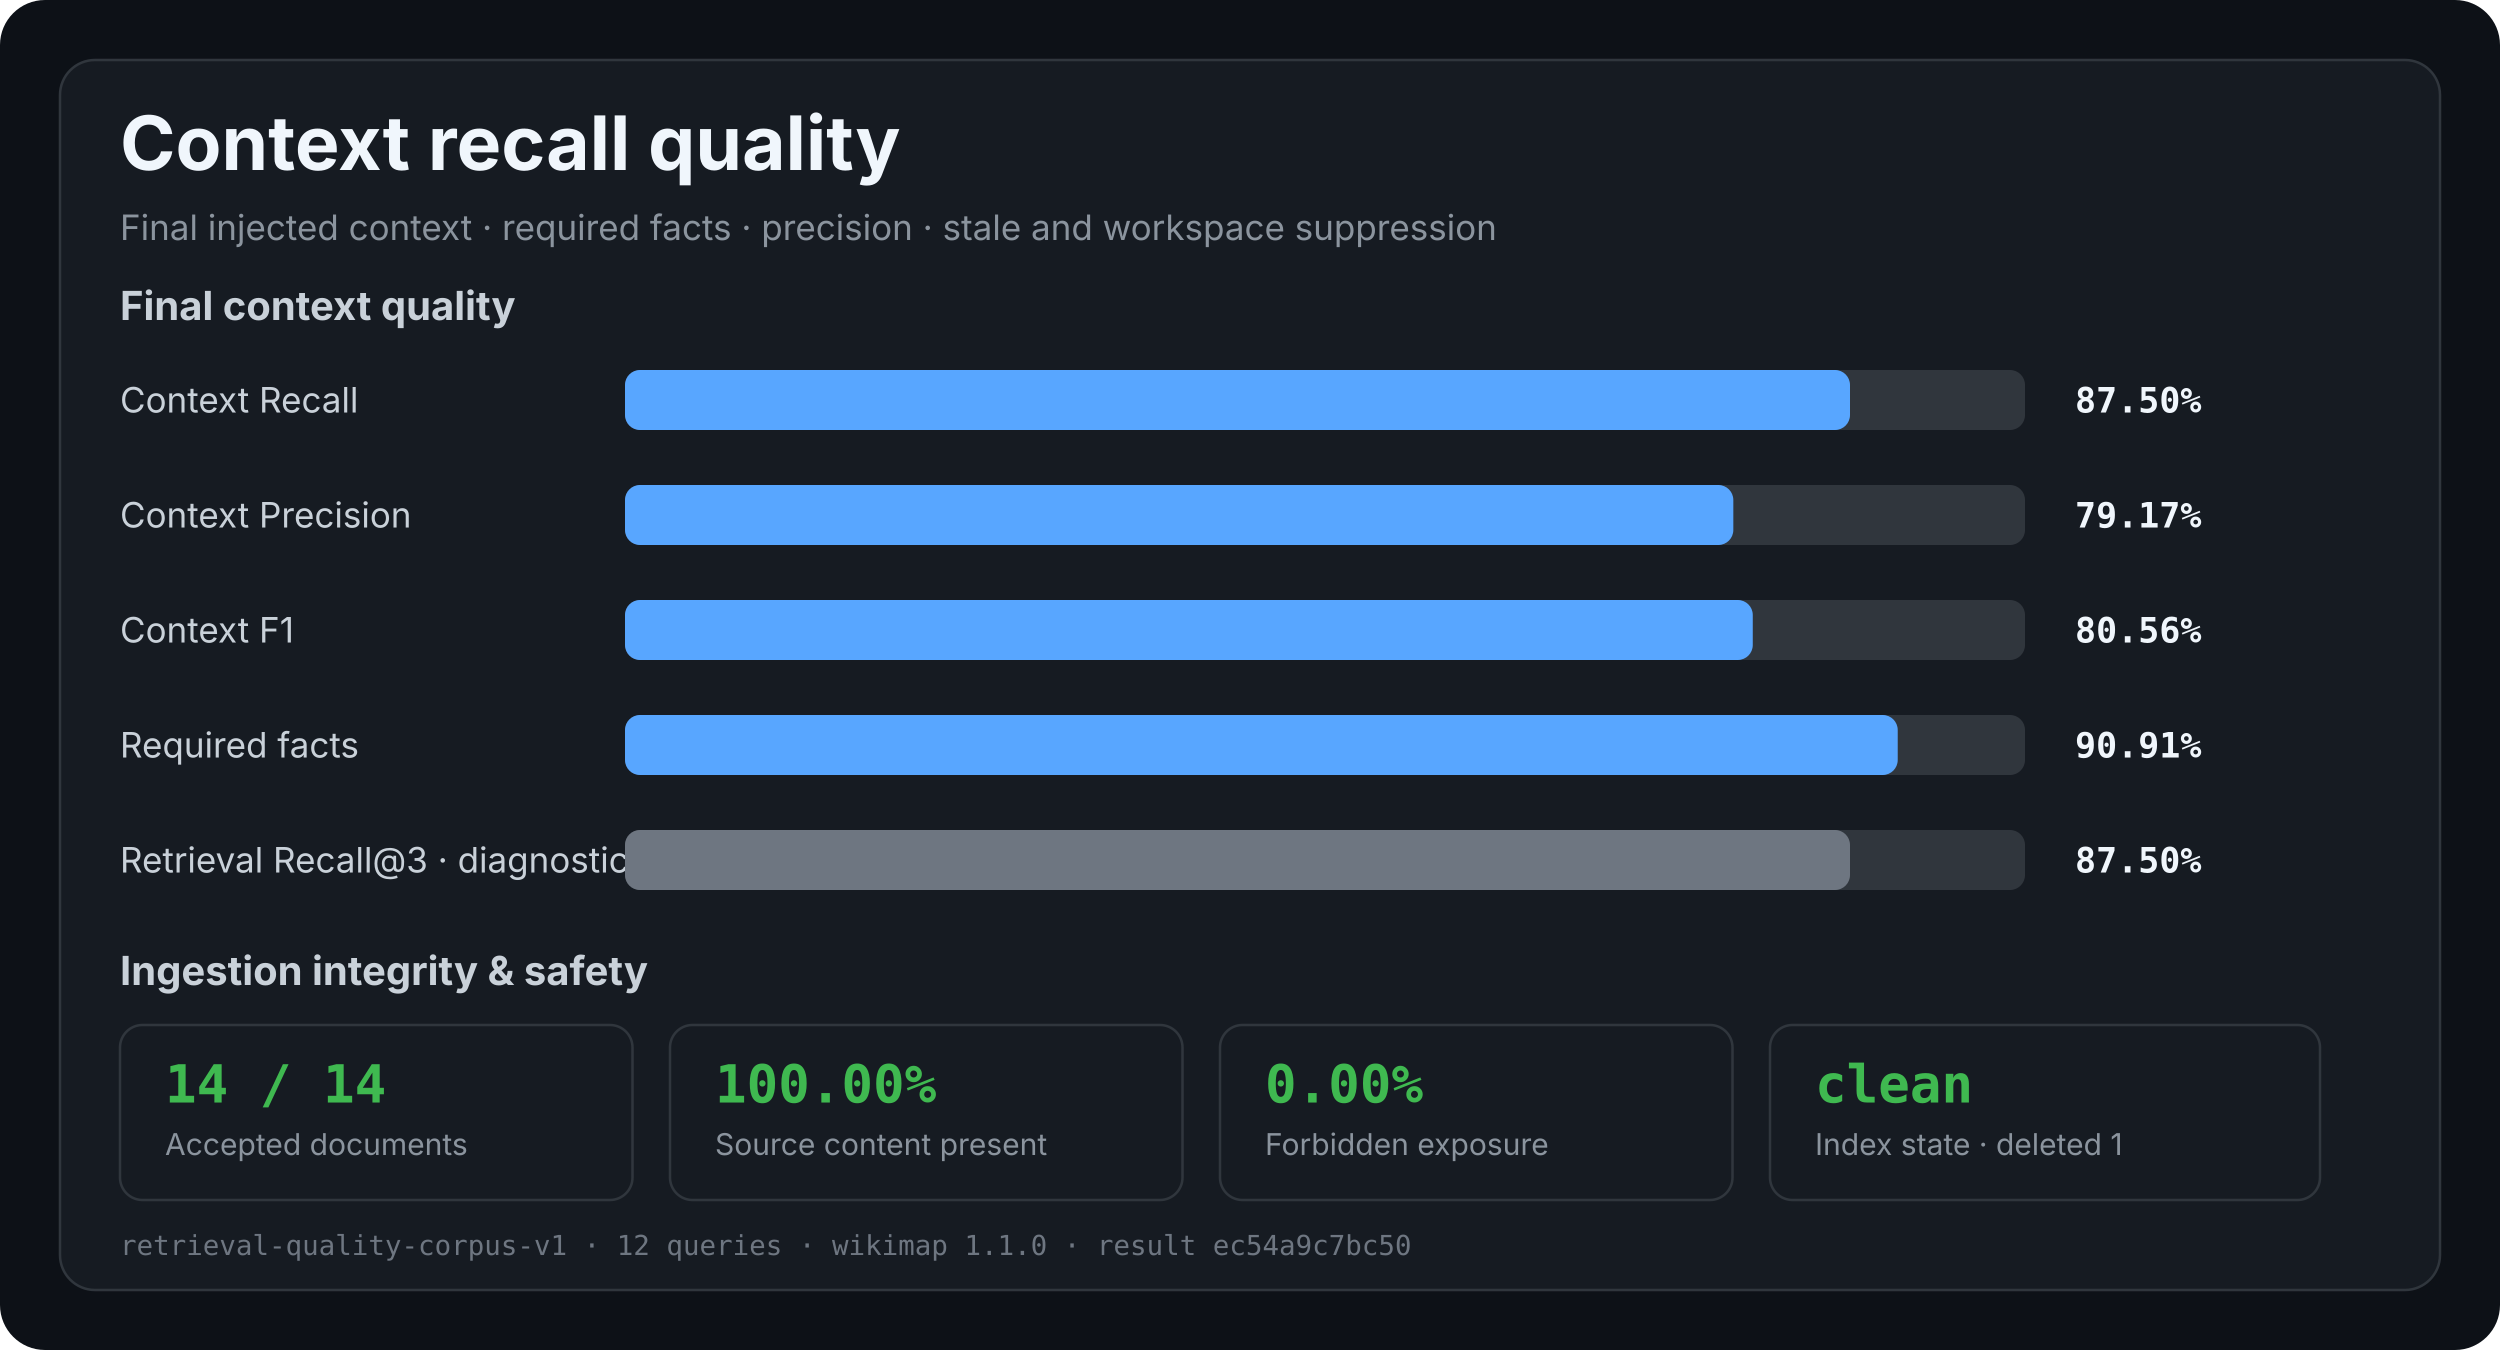
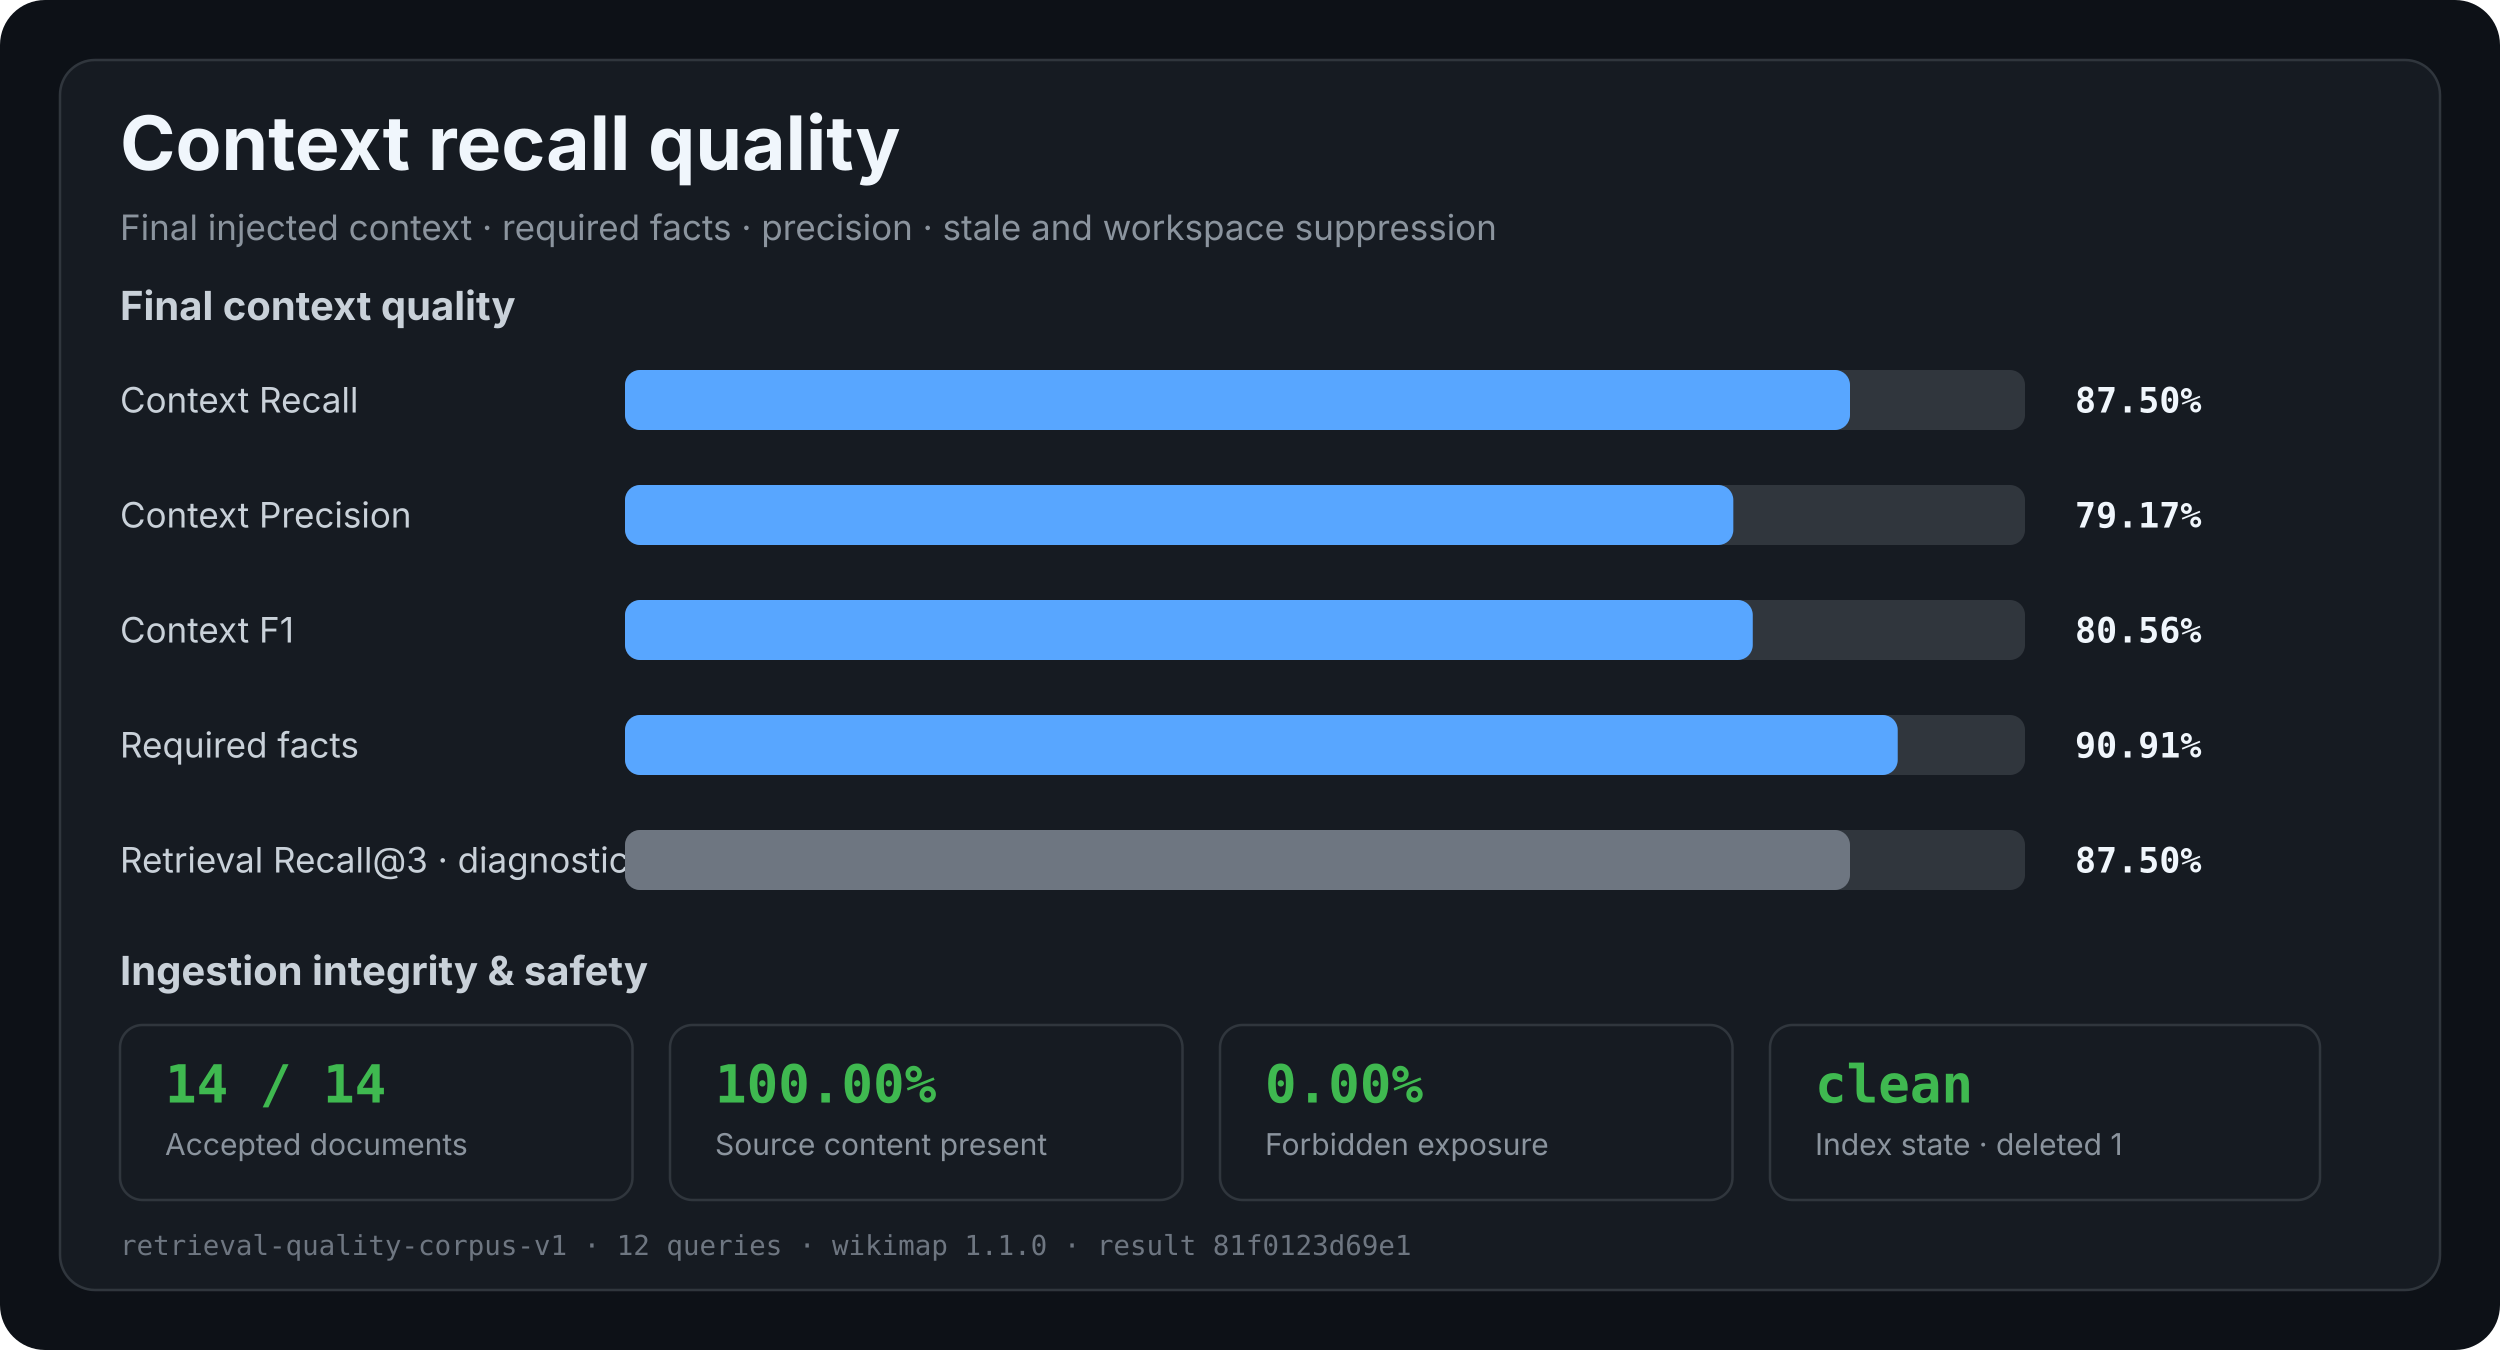
<svg xmlns="http://www.w3.org/2000/svg" width="1000" height="540" viewBox="0 0 1000 540" role="img" aria-labelledby="title desc">
  <style>
  .bg { fill: #0d1117; }
  .panel { fill: #161b22; stroke: #30363d; stroke-width: 1; }
  .title { fill: #f0f6fc; font: 700 30px -apple-system,BlinkMacSystemFont,"Segoe UI",sans-serif; }
  .subtitle { fill: #8b949e; font: 14px -apple-system,BlinkMacSystemFont,"Segoe UI",sans-serif; }
  .section { fill: #c9d1d9; font: 700 16px -apple-system,BlinkMacSystemFont,"Segoe UI",sans-serif; }
  .label { fill: #c9d1d9; font: 14px -apple-system,BlinkMacSystemFont,"Segoe UI",sans-serif; }
  .value { fill: #f0f6fc; font: 700 14px ui-monospace,SFMono-Regular,Consolas,monospace; }
  .track { fill: #30363d; }
  .bar { fill: #58a6ff; }
  .diagnostic-bar { fill: #6e7681; }
  .card-value { fill: #3fb950; font: 700 21px ui-monospace,SFMono-Regular,Consolas,monospace; }
  .card-label { fill: #8b949e; font: 12px -apple-system,BlinkMacSystemFont,"Segoe UI",sans-serif; }
  .footer { fill: #6e7681; font: 11px ui-monospace,SFMono-Regular,Consolas,monospace; }
</style>
  <rect width="1000" height="540" rx="18" class="bg" />
  <rect x="24" y="24" width="952" height="492" rx="14" class="panel" />
  <text x="48" y="68" class="title">Context recall quality</text>
  <text x="48" y="96" class="subtitle">Final injected context · required facts · precision · stale and workspace suppression</text>
  <text x="48" y="128" class="section">Final context quality</text>
  <text x="48" y="165" class="label">Context Recall</text>
  <rect x="250" y="148" width="560" height="24" rx="6" class="track" />
  <rect x="250" y="148" width="490.00" height="24" rx="6" class="bar" />
  <text x="830" y="165" class="value">87.50%</text>
  <text x="48" y="211" class="label">Context Precision</text>
  <rect x="250" y="194" width="560" height="24" rx="6" class="track" />
  <rect x="250" y="194" width="443.33" height="24" rx="6" class="bar" />
  <text x="830" y="211" class="value">79.17%</text>
  <text x="48" y="257" class="label">Context F1</text>
  <rect x="250" y="240" width="560" height="24" rx="6" class="track" />
  <rect x="250" y="240" width="451.11" height="24" rx="6" class="bar" />
  <text x="830" y="257" class="value">80.56%</text>
  <text x="48" y="303" class="label">Required facts</text>
  <rect x="250" y="286" width="560" height="24" rx="6" class="track" />
  <rect x="250" y="286" width="509.09" height="24" rx="6" class="bar" />
  <text x="830" y="303" class="value">90.91%</text>
  <text x="48" y="349" class="label">Retrieval Recall@3 · diagnostic</text>
  <rect x="250" y="332" width="560" height="24" rx="6" class="track" />
  <rect x="250" y="332" width="490.00" height="24" rx="6" class="diagnostic-bar" />
  <text x="830" y="349" class="value">87.50%</text>
  <text x="48" y="394" class="section">Ingestion integrity &amp; safety</text>
  <rect x="48" y="410" width="205" height="70" rx="9" class="panel" />
  <text x="66" y="441" class="card-value">14 / 14</text>
  <text x="66" y="462" class="card-label">Accepted documents</text>
  <rect x="268" y="410" width="205" height="70" rx="9" class="panel" />
  <text x="286" y="441" class="card-value">100.00%</text>
  <text x="286" y="462" class="card-label">Source content present</text>
  <rect x="488" y="410" width="205" height="70" rx="9" class="panel" />
  <text x="506" y="441" class="card-value">0.00%</text>
  <text x="506" y="462" class="card-label">Forbidden exposure</text>
  <rect x="708" y="410" width="220" height="70" rx="9" class="panel" />
  <text x="726" y="441" class="card-value">clean</text>
  <text x="726" y="462" class="card-label">Index state · deleted 1</text>
-   <text x="48" y="502" class="footer">retrieval-quality-corpus-v1 · 12 queries · wikimap 1.1.0 · result ec54a9c7bc50</text>
+   <text x="48" y="502" class="footer">retrieval-quality-corpus-v1 · 12 queries · wikimap 1.1.0 · result 81f0123d69e1</text>
</svg>
